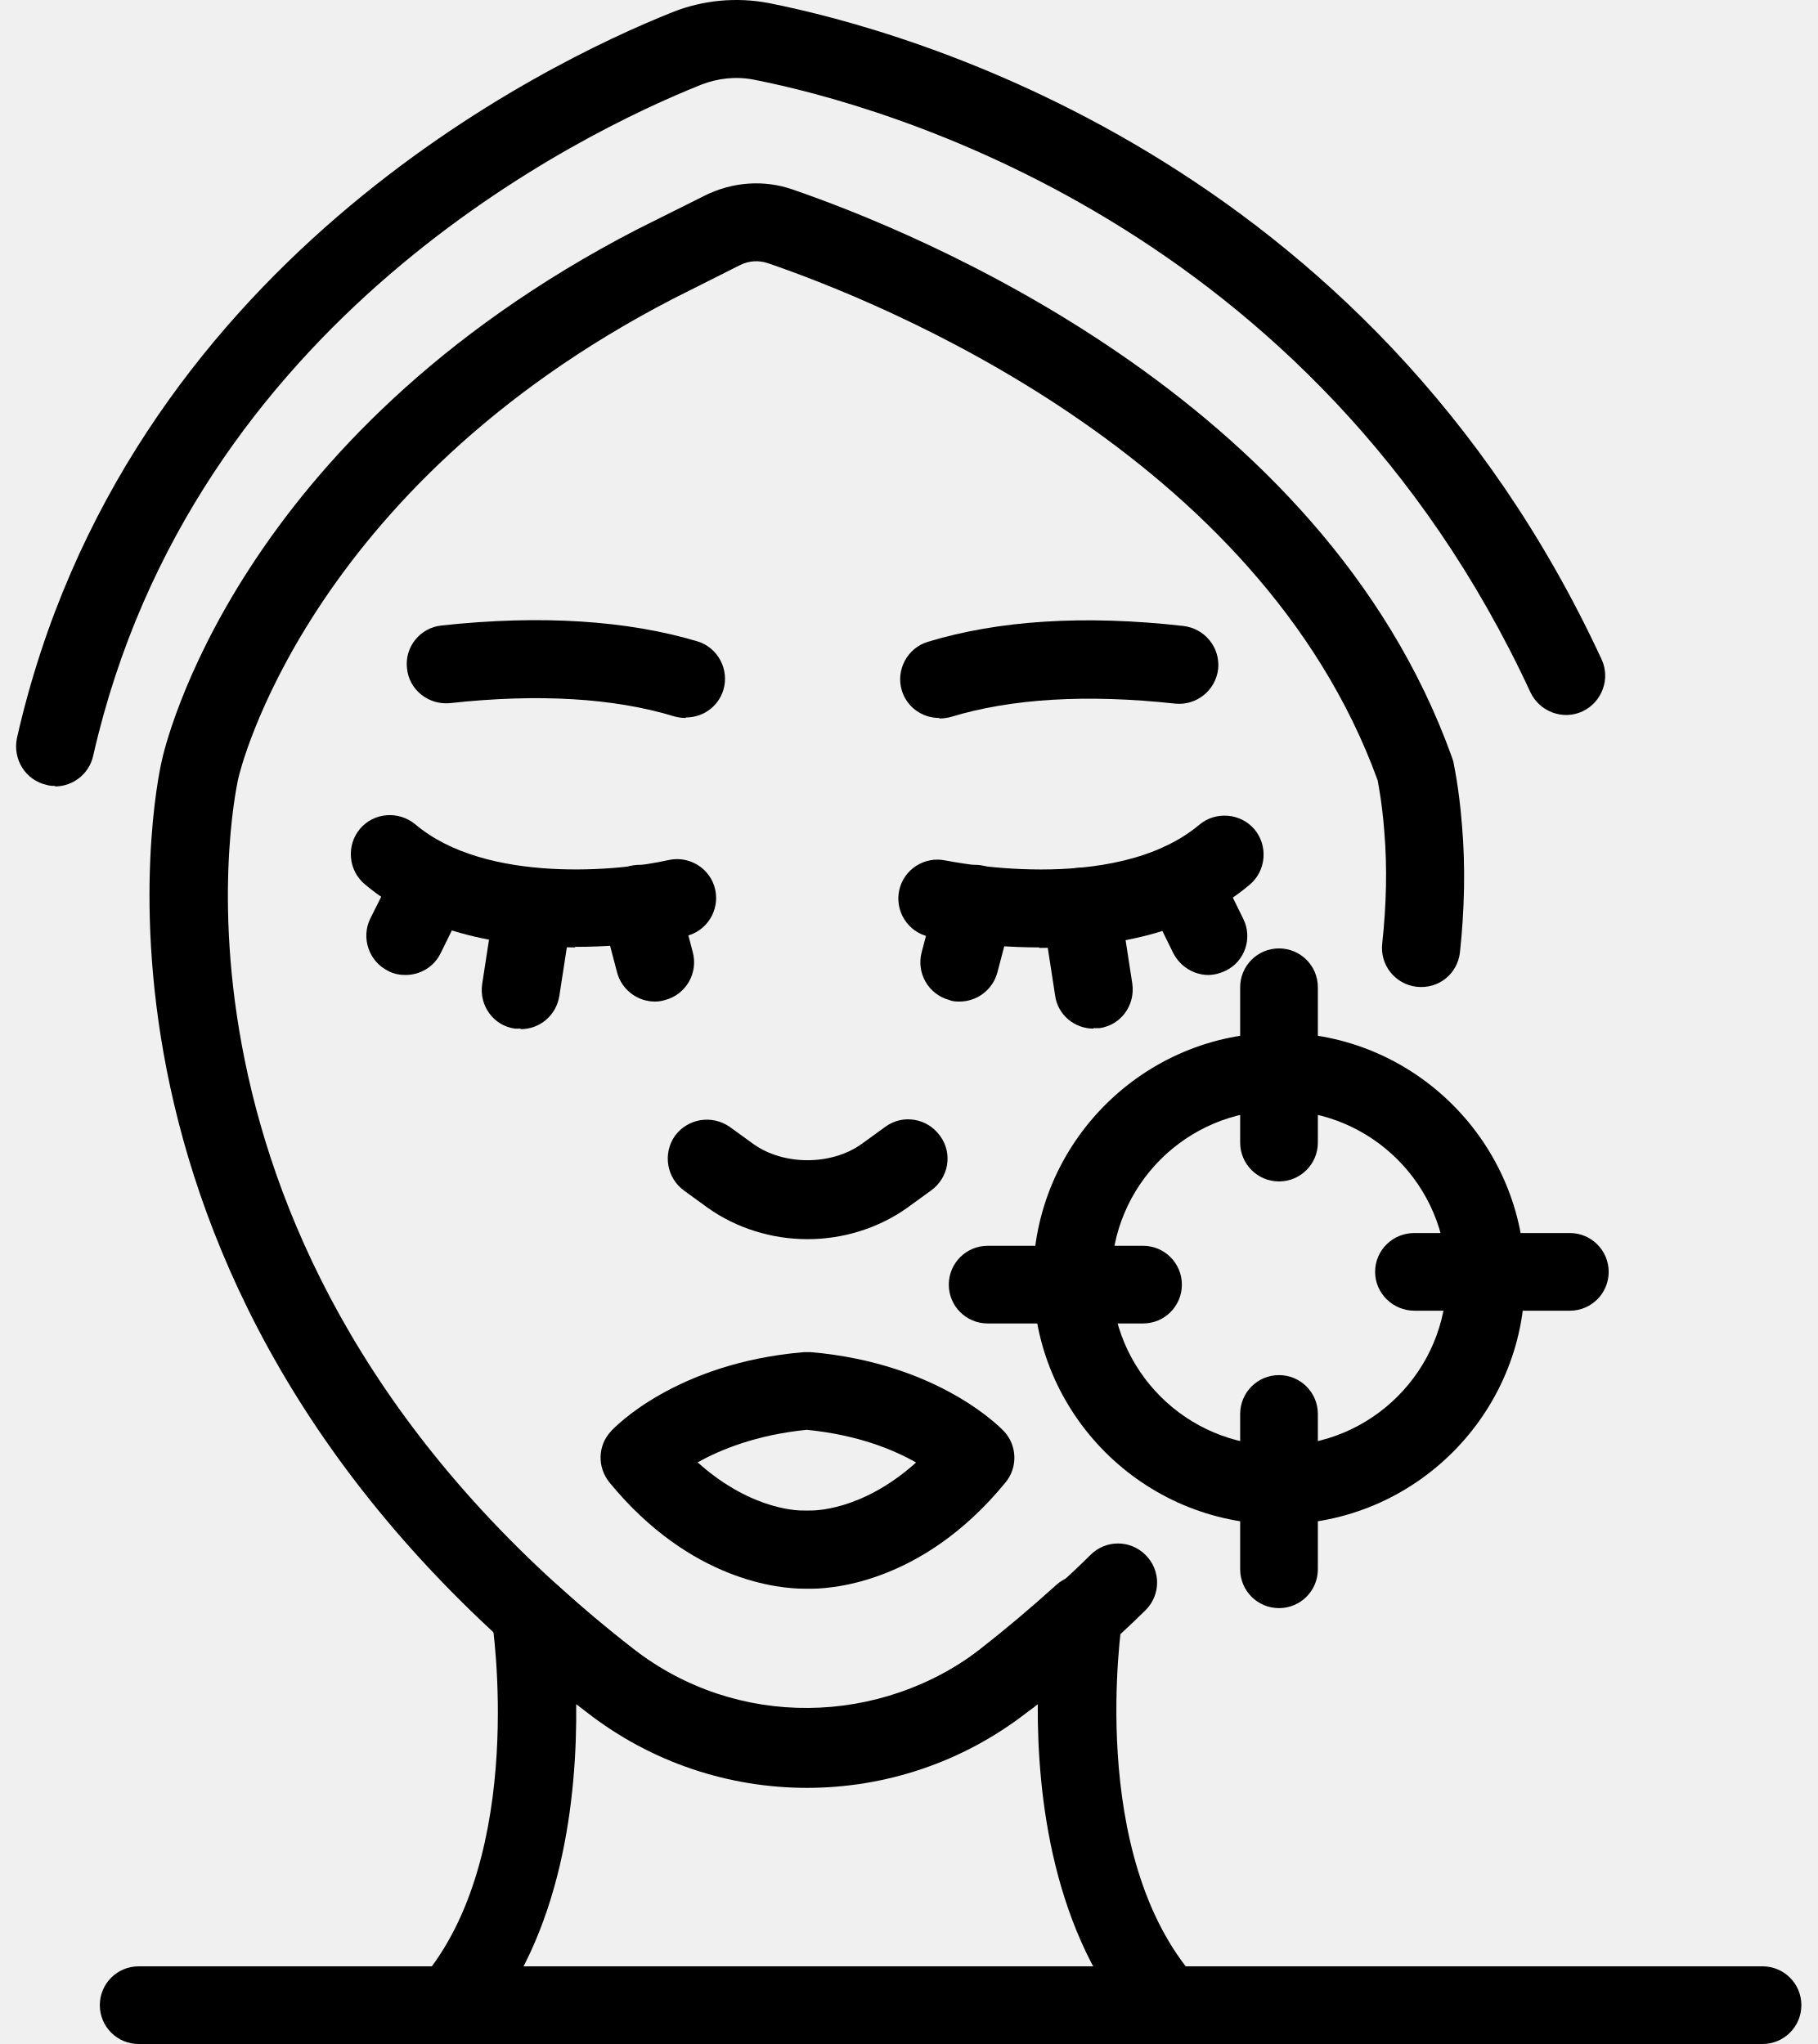
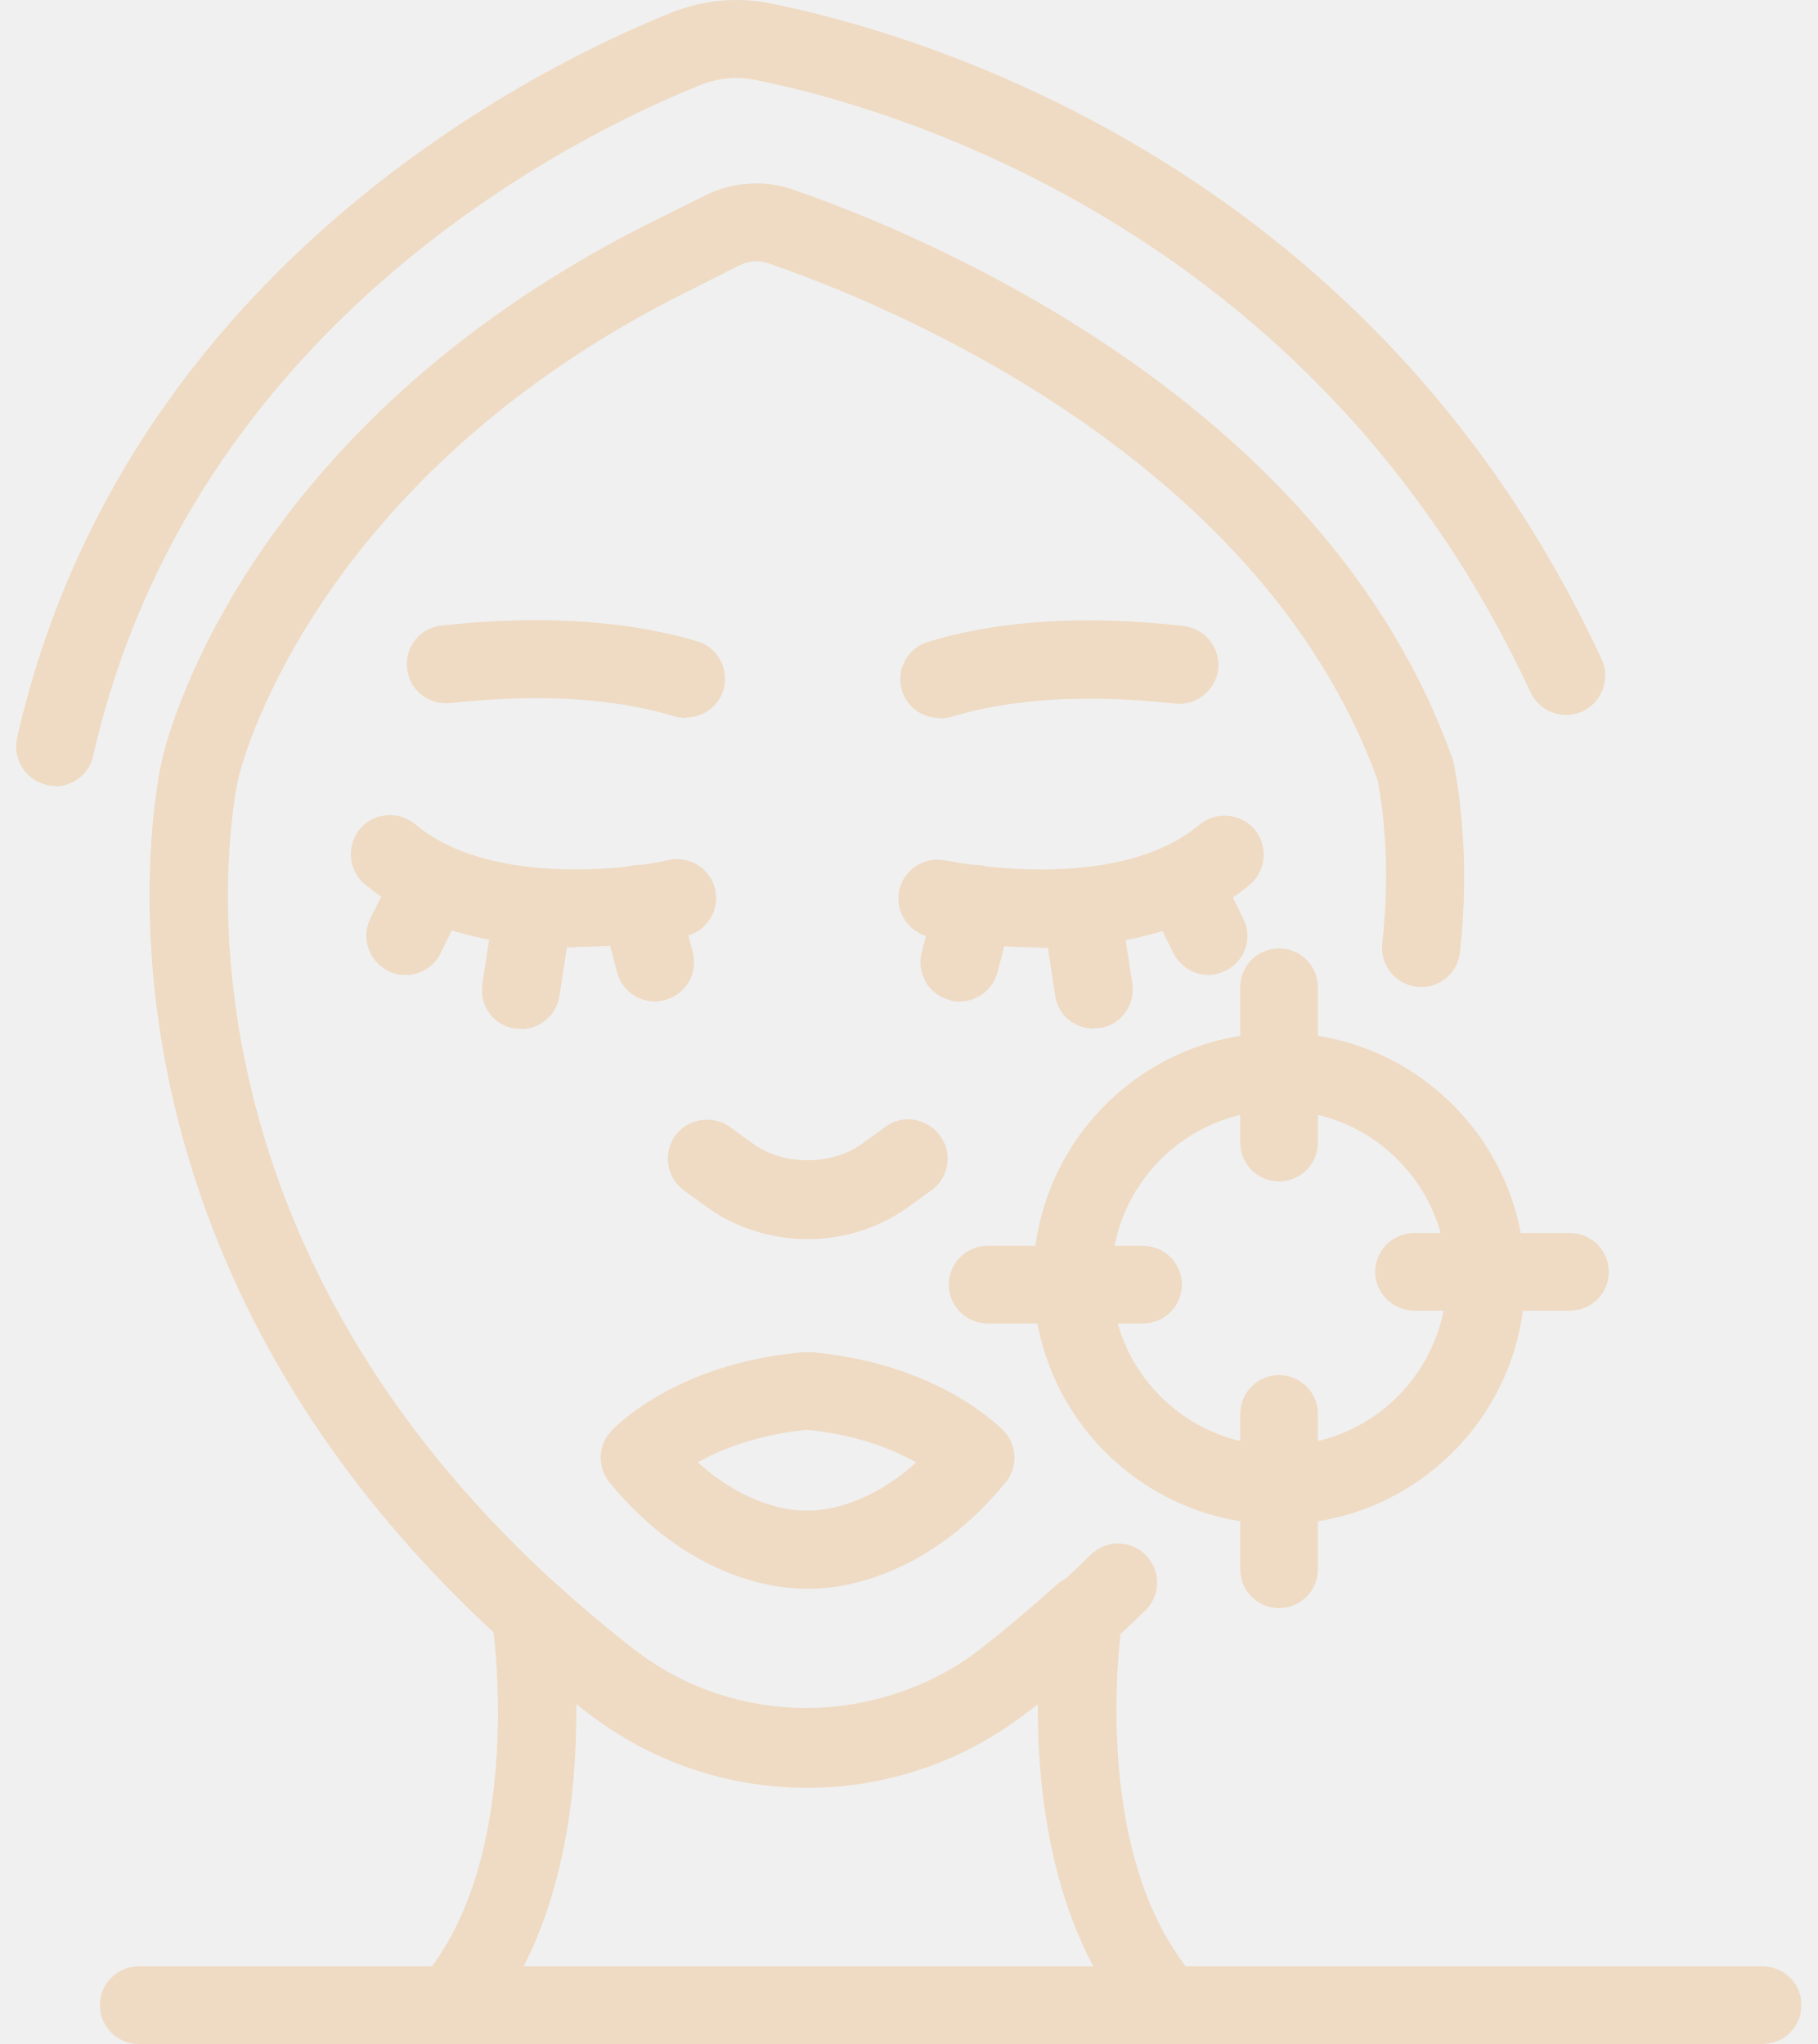
<svg xmlns="http://www.w3.org/2000/svg" width="40" height="45" viewBox="0 0 40 45" fill="none">
-   <g clip-path="url(#clip0_24_263)">
-     <path d="M22.874 20.858C21.558 20.858 20.534 20.633 20.444 20.621C19.983 20.52 19.691 20.059 19.792 19.598C19.893 19.136 20.354 18.844 20.816 18.945C20.849 18.945 24.517 19.733 26.396 18.158C26.756 17.854 27.307 17.899 27.611 18.259C27.914 18.619 27.869 19.17 27.509 19.474C26.182 20.599 24.337 20.869 22.874 20.869V20.858Z" fill="#000" />
-     <path d="M26.598 21.465C26.283 21.465 25.979 21.285 25.822 20.981L25.237 19.789C25.023 19.361 25.203 18.844 25.631 18.641C26.058 18.439 26.576 18.607 26.778 19.035L27.363 20.227C27.577 20.655 27.397 21.172 26.969 21.375C26.846 21.431 26.722 21.465 26.587 21.465H26.598Z" fill="#000" />
-     <path d="M24.067 22.646C23.651 22.646 23.279 22.343 23.223 21.915L22.942 20.093C22.875 19.62 23.189 19.181 23.662 19.114C24.134 19.046 24.573 19.361 24.641 19.834L24.922 21.656C24.989 22.129 24.674 22.568 24.202 22.635C24.157 22.635 24.112 22.635 24.067 22.635V22.646Z" fill="#000" />
-     <path d="M21.119 22.05C21.052 22.05 20.973 22.05 20.895 22.016C20.433 21.893 20.163 21.42 20.287 20.959L20.625 19.676C20.748 19.215 21.221 18.945 21.682 19.069C22.143 19.193 22.413 19.665 22.29 20.126L21.952 21.409C21.851 21.791 21.502 22.05 21.119 22.05Z" fill="#000" />
-     <path d="M15.089 15.806C15.011 15.806 14.921 15.795 14.842 15.772C13.514 15.367 11.85 15.266 9.903 15.48C9.431 15.525 9.003 15.187 8.958 14.715C8.902 14.242 9.251 13.815 9.723 13.77C11.906 13.534 13.796 13.657 15.348 14.119C15.798 14.254 16.057 14.737 15.922 15.187C15.809 15.559 15.472 15.795 15.101 15.795L15.089 15.806Z" fill="#000" />
-     <path d="M12.659 20.858C11.197 20.858 9.352 20.588 8.024 19.463C7.664 19.159 7.619 18.608 7.923 18.248C8.227 17.888 8.767 17.843 9.138 18.146C10.702 19.474 13.694 19.17 14.718 18.934C15.18 18.833 15.641 19.125 15.742 19.586C15.843 20.048 15.551 20.509 15.089 20.61C14.999 20.633 13.976 20.846 12.659 20.846V20.858Z" fill="#000" />
-     <path d="M20.669 15.806C20.298 15.806 19.961 15.57 19.848 15.199C19.713 14.749 19.972 14.265 20.422 14.13C21.974 13.658 23.864 13.534 26.047 13.781C26.519 13.838 26.857 14.254 26.812 14.726C26.756 15.199 26.339 15.536 25.867 15.491C23.921 15.278 22.256 15.379 20.928 15.784C20.849 15.806 20.759 15.818 20.681 15.818L20.669 15.806Z" fill="#000" />
-     <path d="M17.767 27.281C16.979 27.281 16.203 27.034 15.584 26.595L15.056 26.212C14.673 25.931 14.583 25.402 14.853 25.009C15.134 24.626 15.663 24.536 16.057 24.806L16.586 25.189C17.249 25.661 18.296 25.661 18.959 25.189L19.488 24.806C19.871 24.525 20.411 24.615 20.692 25.009C20.973 25.391 20.883 25.931 20.489 26.212L19.961 26.595C19.342 27.034 18.566 27.281 17.778 27.281H17.767Z" fill="#000" />
-     <path d="M17.699 34.976C17.171 34.976 15.202 34.819 13.413 32.636C13.143 32.299 13.154 31.826 13.447 31.511C13.503 31.444 14.864 30.004 17.699 29.768C17.744 29.768 17.801 29.768 17.846 29.768C20.681 30.015 22.042 31.455 22.098 31.511C22.391 31.826 22.402 32.31 22.132 32.636C20.264 34.92 18.183 34.988 17.778 34.976C17.756 34.976 17.733 34.976 17.711 34.976H17.699ZM15.359 32.198C16.586 33.3 17.677 33.255 17.688 33.255C17.733 33.255 17.778 33.255 17.823 33.255C17.868 33.255 18.948 33.289 20.163 32.198C19.668 31.916 18.881 31.59 17.756 31.478C16.642 31.59 15.854 31.916 15.348 32.198H15.359Z" fill="#000" />
-     <path d="M17.744 39.319C16.023 39.319 14.302 38.756 12.873 37.643C1.072 28.463 3.446 17.235 3.558 16.763C3.614 16.481 5.167 9.63 14.021 5.051L15.506 4.309C16.113 4.005 16.811 3.949 17.452 4.174C20.129 5.096 29.096 8.708 31.953 16.661C31.964 16.695 31.976 16.729 31.987 16.763C31.987 16.785 32.111 17.303 32.178 18.169C32.257 19.08 32.234 20.025 32.133 20.97C32.077 21.443 31.661 21.78 31.177 21.724C30.704 21.668 30.367 21.24 30.423 20.768C30.513 19.935 30.536 19.103 30.468 18.304C30.423 17.708 30.344 17.303 30.322 17.179C27.712 9.99 19.398 6.649 16.901 5.794C16.698 5.726 16.484 5.738 16.282 5.839L14.808 6.581C6.719 10.766 5.257 17.066 5.246 17.134C5.144 17.573 3.029 27.799 13.931 36.293C16.192 38.059 19.376 38.036 21.682 36.236C22.616 35.505 23.381 34.853 24 34.234C24.337 33.896 24.877 33.896 25.214 34.234C25.552 34.571 25.552 35.111 25.214 35.449C24.539 36.113 23.741 36.821 22.739 37.586C21.266 38.734 19.511 39.308 17.756 39.308L17.744 39.319Z" fill="#000" />
-     <path d="M9.926 45C9.723 45 9.532 44.932 9.363 44.797C9.003 44.494 8.958 43.943 9.273 43.583C11.613 40.849 10.837 35.719 10.826 35.663C10.792 35.415 10.859 35.156 11.017 34.965C11.321 34.616 11.917 34.571 12.254 34.886C12.839 35.415 13.391 35.888 13.964 36.326C16.192 38.059 19.308 38.059 21.547 36.326C22.109 35.888 22.672 35.415 23.257 34.886C23.606 34.571 24.191 34.616 24.494 34.965C24.663 35.156 24.731 35.415 24.697 35.663C24.697 35.719 23.898 40.826 26.328 43.571C26.643 43.931 26.609 44.471 26.261 44.786C25.901 45.101 25.361 45.068 25.046 44.719C23.167 42.604 22.829 39.544 22.841 37.519C22.762 37.586 22.683 37.642 22.604 37.699C19.758 39.915 15.764 39.915 12.918 37.699C12.839 37.642 12.761 37.575 12.682 37.519C12.704 39.544 12.389 42.604 10.578 44.708C10.409 44.91 10.162 45.011 9.926 45.011V45Z" fill="#000" />
-     <path d="M38.782 45H3.052C2.579 45 2.197 44.617 2.197 44.145C2.197 43.672 2.579 43.29 3.052 43.29H38.793C39.266 43.29 39.648 43.672 39.648 44.145C39.648 44.617 39.266 45 38.793 45H38.782Z" fill="#000" />
-     <path d="M8.924 21.465C8.801 21.465 8.666 21.442 8.542 21.375C8.114 21.161 7.946 20.644 8.148 20.227L8.744 19.035C8.958 18.607 9.476 18.439 9.892 18.641C10.319 18.855 10.488 19.372 10.286 19.789L9.701 20.981C9.554 21.285 9.251 21.465 8.924 21.465Z" fill="#000" />
-     <path d="M11.467 22.646C11.467 22.646 11.377 22.646 11.332 22.646C10.859 22.579 10.544 22.14 10.612 21.668L10.893 19.845C10.961 19.373 11.399 19.058 11.872 19.125C12.344 19.193 12.659 19.631 12.592 20.104L12.311 21.926C12.243 22.354 11.883 22.658 11.456 22.658L11.467 22.646Z" fill="#000" />
-     <path d="M14.415 22.05C14.032 22.05 13.683 21.791 13.582 21.409L13.245 20.126C13.121 19.665 13.402 19.193 13.852 19.069C14.313 18.945 14.786 19.226 14.909 19.676L15.247 20.959C15.371 21.42 15.101 21.893 14.639 22.016C14.561 22.039 14.493 22.05 14.415 22.05Z" fill="#000" />
-     <path d="M1.218 17.302C1.151 17.302 1.094 17.302 1.027 17.28C0.566 17.179 0.273 16.718 0.374 16.245C2.737 5.827 12.007 1.384 14.797 0.27C15.472 0 16.214 -0.068 16.923 0.068C19.927 0.664 30.119 3.442 35.249 14.512C35.452 14.94 35.261 15.457 34.833 15.66C34.406 15.863 33.888 15.671 33.686 15.244C28.904 4.916 19.398 2.306 16.597 1.755C16.203 1.676 15.798 1.721 15.427 1.867C12.839 2.902 4.233 7.02 2.051 16.639C1.961 17.044 1.601 17.314 1.207 17.314L1.218 17.302Z" fill="#000" />
-     <path d="M28.151 33.559C25.169 33.559 22.739 31.129 22.739 28.148C22.739 25.166 25.169 22.736 28.151 22.736C31.132 22.736 33.562 25.166 33.562 28.148C33.562 31.129 31.132 33.559 28.151 33.559ZM28.151 24.446C26.114 24.446 24.461 26.1 24.461 28.136C24.461 30.173 26.114 31.826 28.151 31.826C30.187 31.826 31.841 30.173 31.841 28.136C31.841 26.1 30.187 24.446 28.151 24.446Z" fill="#000" />
-     <path d="M28.151 26.01C27.678 26.01 27.296 25.627 27.296 25.155V21.735C27.296 21.262 27.678 20.88 28.151 20.88C28.623 20.88 29.006 21.262 29.006 21.735V25.155C29.006 25.627 28.623 26.01 28.151 26.01Z" fill="#000" />
-     <path d="M34.552 28.856H31.132C30.659 28.856 30.266 28.474 30.266 28.001C30.266 27.529 30.648 27.146 31.132 27.146H34.552C35.024 27.146 35.407 27.529 35.407 28.001C35.407 28.474 35.024 28.856 34.552 28.856Z" fill="#000" />
-     <path d="M28.151 35.404C27.678 35.404 27.296 35.021 27.296 34.549V31.129C27.296 30.656 27.678 30.274 28.151 30.274C28.623 30.274 29.006 30.656 29.006 31.129V34.549C29.006 35.021 28.623 35.404 28.151 35.404Z" fill="#000" />
-     <path d="M25.158 29.137H21.738C21.266 29.137 20.883 28.755 20.883 28.282C20.883 27.81 21.266 27.427 21.738 27.427H25.158C25.631 27.427 26.013 27.81 26.013 28.282C26.013 28.755 25.631 29.137 25.158 29.137Z" fill="#000" />
+   <g clip-path="url(#clip0_718_322)">
+     <mask id="mask0_718_322" style="mask-type:luminance" maskUnits="userSpaceOnUse" x="0" y="0" width="40" height="45">
+       <path d="M39.648 0H0.352V45H39.648V0Z" fill="white" />
+     </mask>
+     <g mask="url(#mask0_718_322)">
+       <path d="M22.876 20.858C21.56 20.858 20.536 20.633 20.446 20.621C19.985 20.52 19.692 20.059 19.794 19.598C19.895 19.136 20.356 18.844 20.817 18.945C20.851 18.945 24.518 19.733 26.397 18.158C26.757 17.854 27.308 17.899 27.612 18.259C27.916 18.619 27.871 19.17 27.511 19.474C26.183 20.599 24.338 20.869 22.876 20.869V20.858Z" fill="#EFDBC4" />
+       <path d="M26.6 21.465C26.285 21.465 25.981 21.285 25.824 20.981L25.239 19.789C25.025 19.361 25.205 18.844 25.632 18.641C26.06 18.439 26.577 18.607 26.78 19.035L27.365 20.227C27.579 20.655 27.399 21.172 26.971 21.375C26.847 21.431 26.724 21.465 26.589 21.465H26.6Z" fill="#EFDBC4" />
+       <path d="M24.068 22.646C23.651 22.646 23.28 22.343 23.224 21.915L22.943 20.093C22.875 19.62 23.19 19.181 23.663 19.114C24.135 19.046 24.574 19.361 24.641 19.834L24.923 21.656C24.99 22.129 24.675 22.568 24.203 22.635C24.158 22.635 24.113 22.635 24.068 22.635V22.646Z" fill="#EFDBC4" />
+       <path d="M21.12 22.05C21.053 22.05 20.974 22.05 20.895 22.016C20.434 21.893 20.164 21.42 20.288 20.959L20.625 19.676C20.749 19.215 21.221 18.945 21.683 19.069C22.144 19.193 22.414 19.665 22.29 20.126L21.953 21.409C21.852 21.791 21.503 22.05 21.12 22.05Z" fill="#EFDBC4" />
+       <path d="M15.09 15.806C15.012 15.806 14.922 15.795 14.843 15.772C13.515 15.367 11.85 15.266 9.904 15.48C9.432 15.525 9.004 15.187 8.959 14.715C8.903 14.242 9.252 13.815 9.724 13.77C11.907 13.534 13.797 13.657 15.349 14.119C15.799 14.254 16.058 14.737 15.923 15.187C15.81 15.559 15.473 15.795 15.102 15.795L15.09 15.806Z" fill="#EFDBC4" />
+       <path d="M12.66 20.858C11.198 20.858 9.353 20.588 8.025 19.463C7.665 19.159 7.62 18.608 7.924 18.248C8.228 17.888 8.768 17.843 9.139 18.146C10.703 19.474 13.695 19.17 14.719 18.934C15.18 18.833 15.641 19.125 15.743 19.586C15.844 20.048 15.551 20.509 15.09 20.61C15 20.633 13.976 20.846 12.66 20.846V20.858Z" fill="#EFDBC4" />
+       <path d="M20.672 15.806C20.3 15.806 19.963 15.57 19.85 15.199C19.715 14.749 19.974 14.265 20.424 14.13C21.977 13.658 23.866 13.534 26.049 13.781C26.521 13.838 26.859 14.254 26.814 14.726C26.758 15.199 26.341 15.536 25.869 15.491C23.923 15.278 22.258 15.379 20.93 15.784C20.852 15.806 20.762 15.818 20.683 15.818L20.672 15.806Z" fill="#EFDBC4" />
+       <path d="M17.769 27.281C16.981 27.281 16.205 27.034 15.586 26.595L15.057 26.212C14.675 25.931 14.585 25.402 14.855 25.009C15.136 24.626 15.665 24.536 16.059 24.806L16.587 25.189C17.251 25.661 18.297 25.661 18.961 25.189L19.49 24.806C19.872 24.525 20.412 24.615 20.694 25.009C20.975 25.391 20.885 25.931 20.491 26.212L19.962 26.595C19.344 27.034 18.567 27.281 17.78 27.281H17.769Z" fill="#EFDBC4" />
+       <path d="M17.701 34.976C17.173 34.976 15.204 34.819 13.415 32.636C13.145 32.299 13.156 31.826 13.449 31.511C13.505 31.444 14.866 30.004 17.701 29.768C17.746 29.768 17.803 29.768 17.848 29.768C20.683 30.015 22.044 31.455 22.1 31.511C22.393 31.826 22.404 32.31 22.134 32.636C20.266 34.92 18.185 34.988 17.78 34.976C17.758 34.976 17.735 34.976 17.713 34.976H17.701ZM15.361 32.198C16.588 33.3 17.679 33.255 17.69 33.255C17.735 33.255 17.78 33.255 17.825 33.255C17.87 33.255 18.95 33.289 20.165 32.198C19.67 31.916 18.883 31.59 17.758 31.478C16.644 31.59 15.856 31.916 15.35 32.198H15.361Z" fill="#EFDBC4" />
+       <path d="M17.745 39.319C16.024 39.319 14.303 38.756 12.874 37.643C1.073 28.463 3.447 17.235 3.559 16.763C3.615 16.481 5.168 9.63 14.022 5.051L15.507 4.309C16.114 4.005 16.812 3.949 17.453 4.174C20.13 5.096 29.097 8.708 31.954 16.661C31.965 16.695 31.977 16.729 31.988 16.763C31.988 16.785 32.112 17.303 32.179 18.169C32.258 19.08 32.235 20.025 32.134 20.97C32.078 21.443 31.662 21.78 31.178 21.724C30.705 21.668 30.368 21.24 30.424 20.768C30.514 19.935 30.537 19.103 30.469 18.304C30.424 17.708 30.345 17.303 30.323 17.179C27.713 9.99 19.399 6.649 16.902 5.794C16.699 5.726 16.485 5.738 16.283 5.839L14.809 6.581C6.72 10.766 5.258 17.066 5.247 17.134C5.145 17.573 3.03 27.799 13.932 36.293C16.193 38.059 19.377 38.036 21.683 36.236C22.617 35.505 23.382 34.853 24 34.234C24.338 33.896 24.878 33.896 25.215 34.234C25.553 34.571 25.553 35.111 25.215 35.449C24.54 36.113 23.742 36.821 22.74 37.586C21.267 38.734 19.512 39.308 17.757 39.308L17.745 39.319Z" fill="#EFDBC4" />
+       <path d="M9.928 45C9.725 45 9.534 44.932 9.365 44.797C9.005 44.494 8.96 43.943 9.275 43.583C11.615 40.849 10.839 35.719 10.828 35.663C10.794 35.415 10.861 35.156 11.019 34.965C11.323 34.616 11.919 34.571 12.256 34.886C12.841 35.415 13.393 35.888 13.966 36.326C16.194 38.059 19.31 38.059 21.549 36.326C22.111 35.888 22.674 35.415 23.259 34.886C23.608 34.571 24.193 34.616 24.496 34.965C24.665 35.156 24.733 35.415 24.699 35.663C24.699 35.719 23.9 40.826 26.33 43.571C26.645 43.931 26.611 44.471 26.263 44.786C25.903 45.101 25.363 45.068 25.048 44.719C23.169 42.604 22.831 39.544 22.843 37.519C22.764 37.586 22.685 37.642 22.606 37.699C19.76 39.915 15.766 39.915 12.92 37.699C12.841 37.642 12.763 37.575 12.684 37.519C12.706 39.544 12.391 42.604 10.58 44.708C10.411 44.91 10.164 45.011 9.928 45.011V45Z" fill="#EFDBC4" />
+       <path d="M38.784 45H3.054C2.582 45 2.199 44.617 2.199 44.145C2.199 43.672 2.582 43.29 3.054 43.29H38.795C39.268 43.29 39.651 43.672 39.651 44.145C39.651 44.617 39.268 45 38.795 45H38.784Z" fill="#EFDBC4" />
+       <path d="M8.924 21.465C8.8 21.465 8.665 21.442 8.542 21.375C8.114 21.161 7.945 20.644 8.148 20.227L8.744 19.035C8.958 18.607 9.475 18.439 9.892 18.641C10.319 18.855 10.488 19.372 10.285 19.789L9.7 20.981C9.554 21.285 9.25 21.465 8.924 21.465Z" fill="#EFDBC4" />
+       <path d="M11.47 22.646C11.47 22.646 11.38 22.646 11.335 22.646C10.862 22.579 10.547 22.14 10.615 21.668L10.896 19.845C10.963 19.373 11.402 19.058 11.875 19.125C12.347 19.193 12.662 19.631 12.595 20.104L12.313 21.926C12.246 22.354 11.886 22.658 11.458 22.658L11.47 22.646Z" fill="#EFDBC4" />
+       <path d="M14.414 22.05C14.032 22.05 13.683 21.791 13.582 21.409L13.244 20.126C13.12 19.665 13.402 19.193 13.852 19.069C14.313 18.945 14.785 19.226 14.909 19.676L15.247 20.959C15.37 21.42 15.1 21.893 14.639 22.016C14.56 22.039 14.493 22.05 14.414 22.05Z" fill="#EFDBC4" />
+       <path d="M1.219 17.302C1.152 17.302 1.095 17.302 1.028 17.28C0.567 17.179 0.274 16.718 0.376 16.245C2.738 5.827 12.008 1.384 14.798 0.27C15.473 0 16.215 -0.068 16.924 0.068C19.928 0.664 30.12 3.442 35.251 14.512C35.453 14.94 35.262 15.457 34.834 15.66C34.407 15.863 33.889 15.671 33.687 15.244C28.905 4.916 19.399 2.306 16.598 1.755C16.204 1.676 15.799 1.721 15.428 1.867C12.841 2.902 4.234 7.02 2.052 16.639C1.962 17.044 1.602 17.314 1.208 17.314L1.219 17.302Z" fill="#EFDBC4" />
+       <path d="M28.153 33.559C25.172 33.559 22.742 31.129 22.742 28.148C22.742 25.166 25.172 22.736 28.153 22.736C31.135 22.736 33.565 25.166 33.565 28.148C33.565 31.129 31.135 33.559 28.153 33.559ZM28.153 24.446C26.117 24.446 24.463 26.1 24.463 28.136C24.463 30.173 26.117 31.826 28.153 31.826C30.19 31.826 31.843 30.173 31.843 28.136C31.843 26.1 30.19 24.446 28.153 24.446Z" fill="#EFDBC4" />
+       <path d="M28.152 26.01C27.679 26.01 27.297 25.627 27.297 25.155V21.735C27.297 21.262 27.679 20.88 28.152 20.88C28.624 20.88 29.007 21.262 29.007 21.735V25.155C29.007 25.627 28.624 26.01 28.152 26.01Z" fill="#EFDBC4" />
+       <path d="M34.554 28.856H31.134C30.661 28.856 30.268 28.474 30.268 28.001C30.268 27.529 30.65 27.146 31.134 27.146H34.554C35.026 27.146 35.409 27.529 35.409 28.001C35.409 28.474 35.026 28.856 34.554 28.856Z" fill="#EFDBC4" />
+       <path d="M28.152 35.404C27.679 35.404 27.297 35.021 27.297 34.549V31.129C27.297 30.656 27.679 30.274 28.152 30.274C28.624 30.274 29.007 30.656 29.007 31.129V34.549C29.007 35.021 28.624 35.404 28.152 35.404Z" fill="#EFDBC4" />
+       <path d="M25.158 29.137H21.738C21.265 29.137 20.883 28.755 20.883 28.282C20.883 27.81 21.265 27.427 21.738 27.427H25.158C25.63 27.427 26.013 27.81 26.013 28.282C26.013 28.755 25.63 29.137 25.158 29.137Z" fill="#EFDBC4" />
+     </g>
  </g>
  <defs>
-     <clipPath id="clip0_24_263">
-       <rect width="39.296" height="45" fill="#000" transform="translate(0.351929)" />
+     <clipPath id="clip0_718_322">
+       <rect width="40" height="45" fill="white" />
    </clipPath>
  </defs>
</svg>
